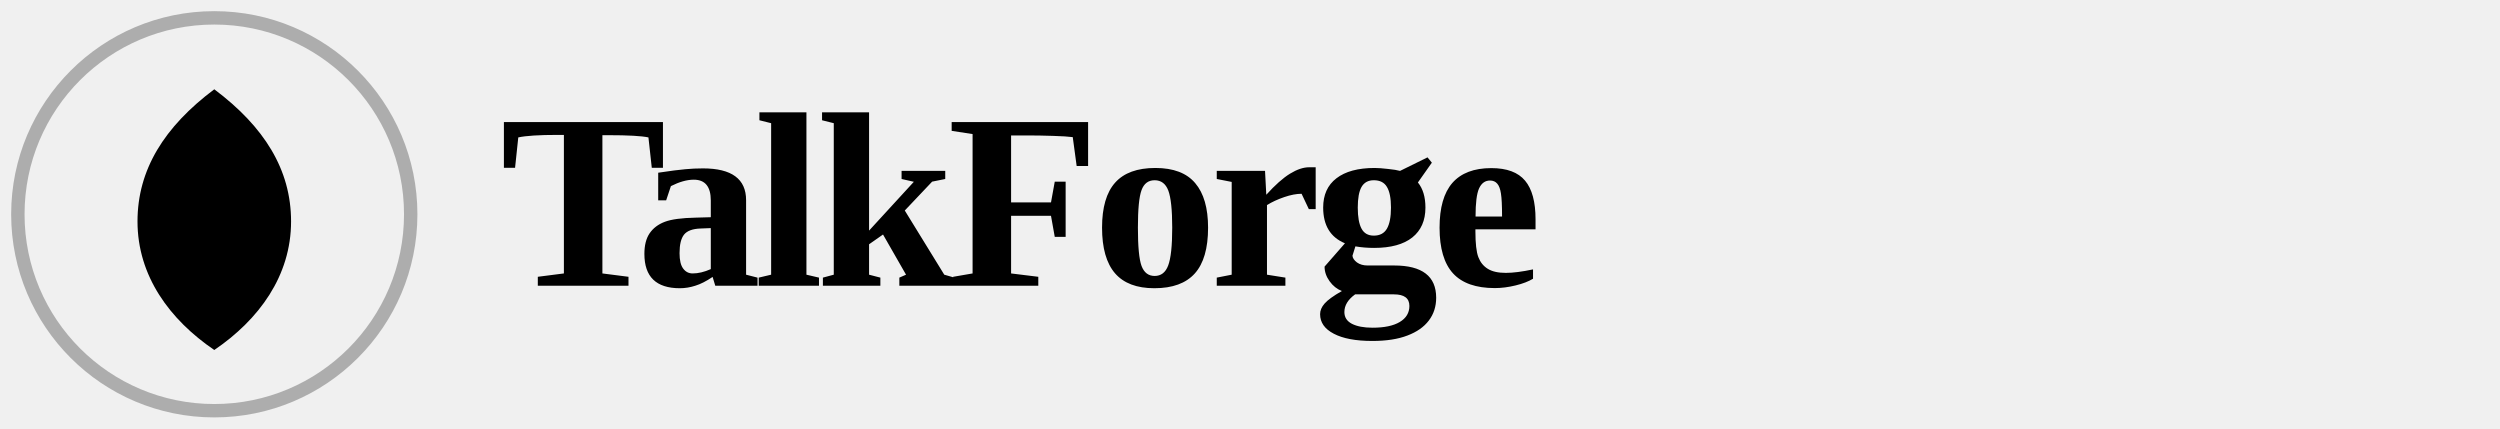
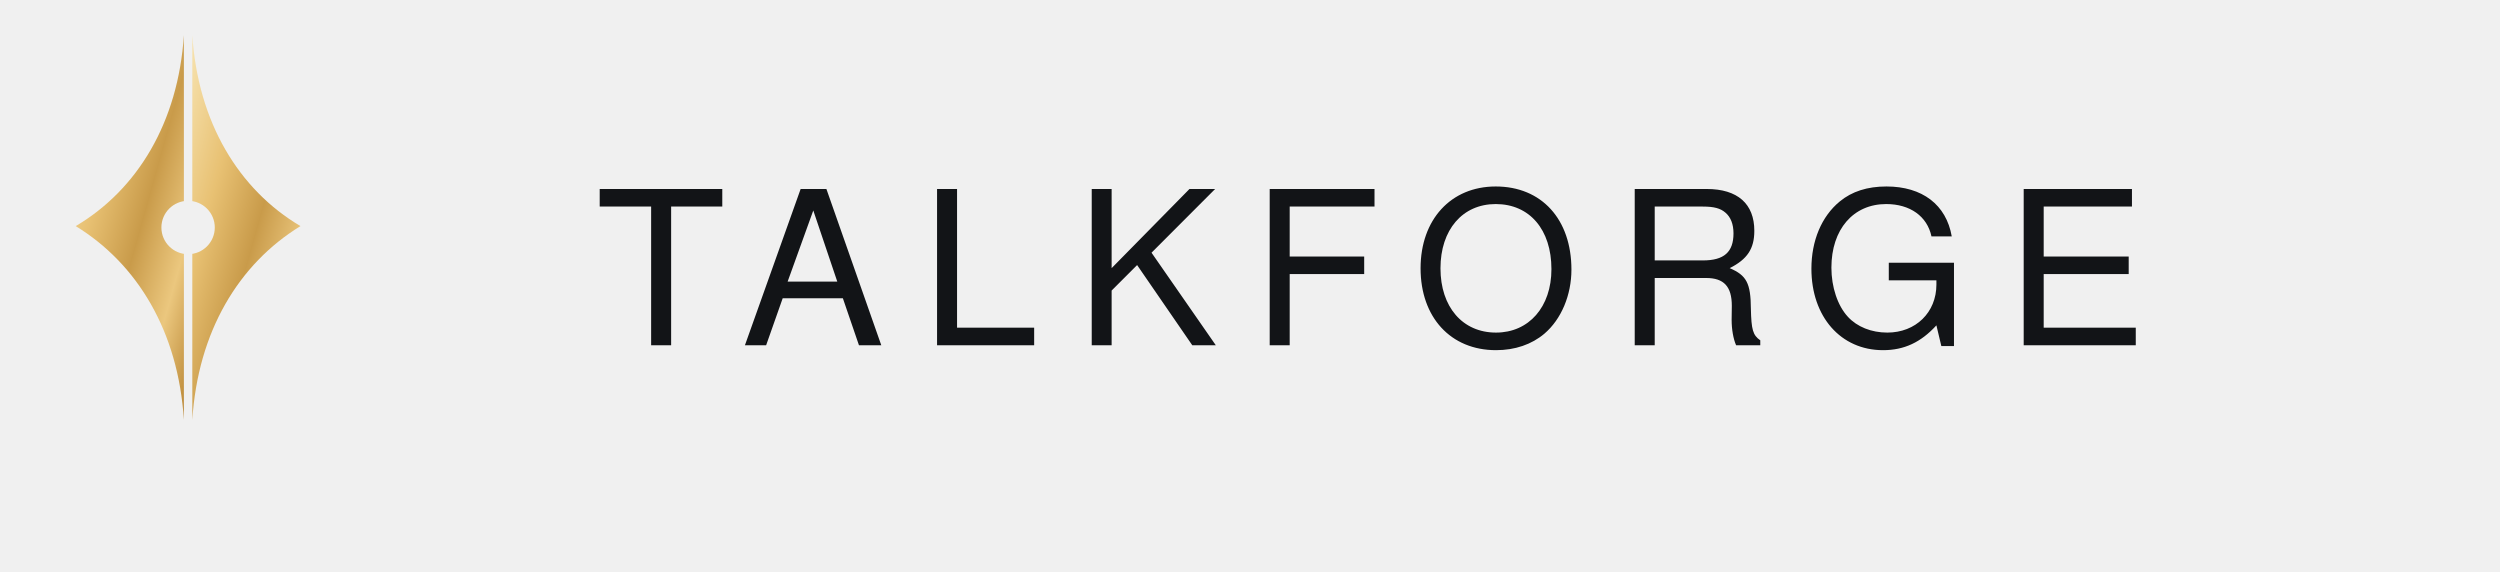
- <svg xmlns="http://www.w3.org/2000/svg" viewBox="0 0 280 48" fill="none" role="img" aria-labelledby="tfLogoTitle">
-   <g transform="translate(0,0)">
-     <circle cx="24" cy="24" r="22" stroke="currentColor" stroke-width="1.5" opacity="0.28" />
-     <path d="M24 10c5.6 4.2 8.6 9 8.6 14.8 0 6.1-3.6 11-8.6 14.4-5-3.4-8.6-8.3-8.6-14.4C15.4 19 18.4 14.2 24 10z" fill="currentColor" />
-     <path d="M24 18.2c2.4 2 3.7 4.1 3.7 6.8 0 2.9-1.6 5.3-3.7 7-2.1-1.7-3.7-4.1-3.7-7 0-2.7 1.3-4.8 3.7-6.8z" fill="none" stroke="currentColor" stroke-width="1.4" opacity="0.5" />
+ <svg xmlns="http://www.w3.org/2000/svg" viewBox="0 0 420 96" width="420" height="96" role="img" aria-labelledby="tfLogoTitle">
+   <defs>
+     <linearGradient id="tfGoldH" x1="0" y1="0" x2="1" y2="1">
+       <stop offset="0%" stop-color="#F7E3B0" />
+       <stop offset="30%" stop-color="#E8C173" />
+       <stop offset="55%" stop-color="#C99B4A" />
+       <stop offset="78%" stop-color="#EBC77E" />
+       <stop offset="100%" stop-color="#B98634" />
+     </linearGradient>
+     <mask id="tfHoleH">
+       <rect x="200" y="40" width="400" height="580" fill="#fff" />
+       <circle cx="400" cy="330" r="38" fill="#000" />
+     </mask>
+   </defs>
+   <g transform="translate(8,4) scale(0.118)">
+     <g transform="translate(-200,-40)" mask="url(#tfHoleH)" fill="url(#tfGoldH)">
+       <path d="M394 56 C 386 180 328 276 240 328 C 328 382 386 478 394 604 Z" />
+       <path d="M406 56 C 414 180 472 276 560 328 C 472 382 414 478 406 604 Z" />
+     </g>
  </g>
-   <text x="56" y="32" fill="currentColor" font-family="Georgia, 'Times New Roman', Times, serif" font-size="28" font-weight="600" letter-spacing="-0.03em">TalkForge</text>
+   <text x="100" y="58" font-family="'Futura','Century Gothic','Avenir Next',Helvetica,Arial,sans-serif" font-size="36" font-weight="400" letter-spacing="6" fill="#121417">TALKFORGE</text>
</svg>
